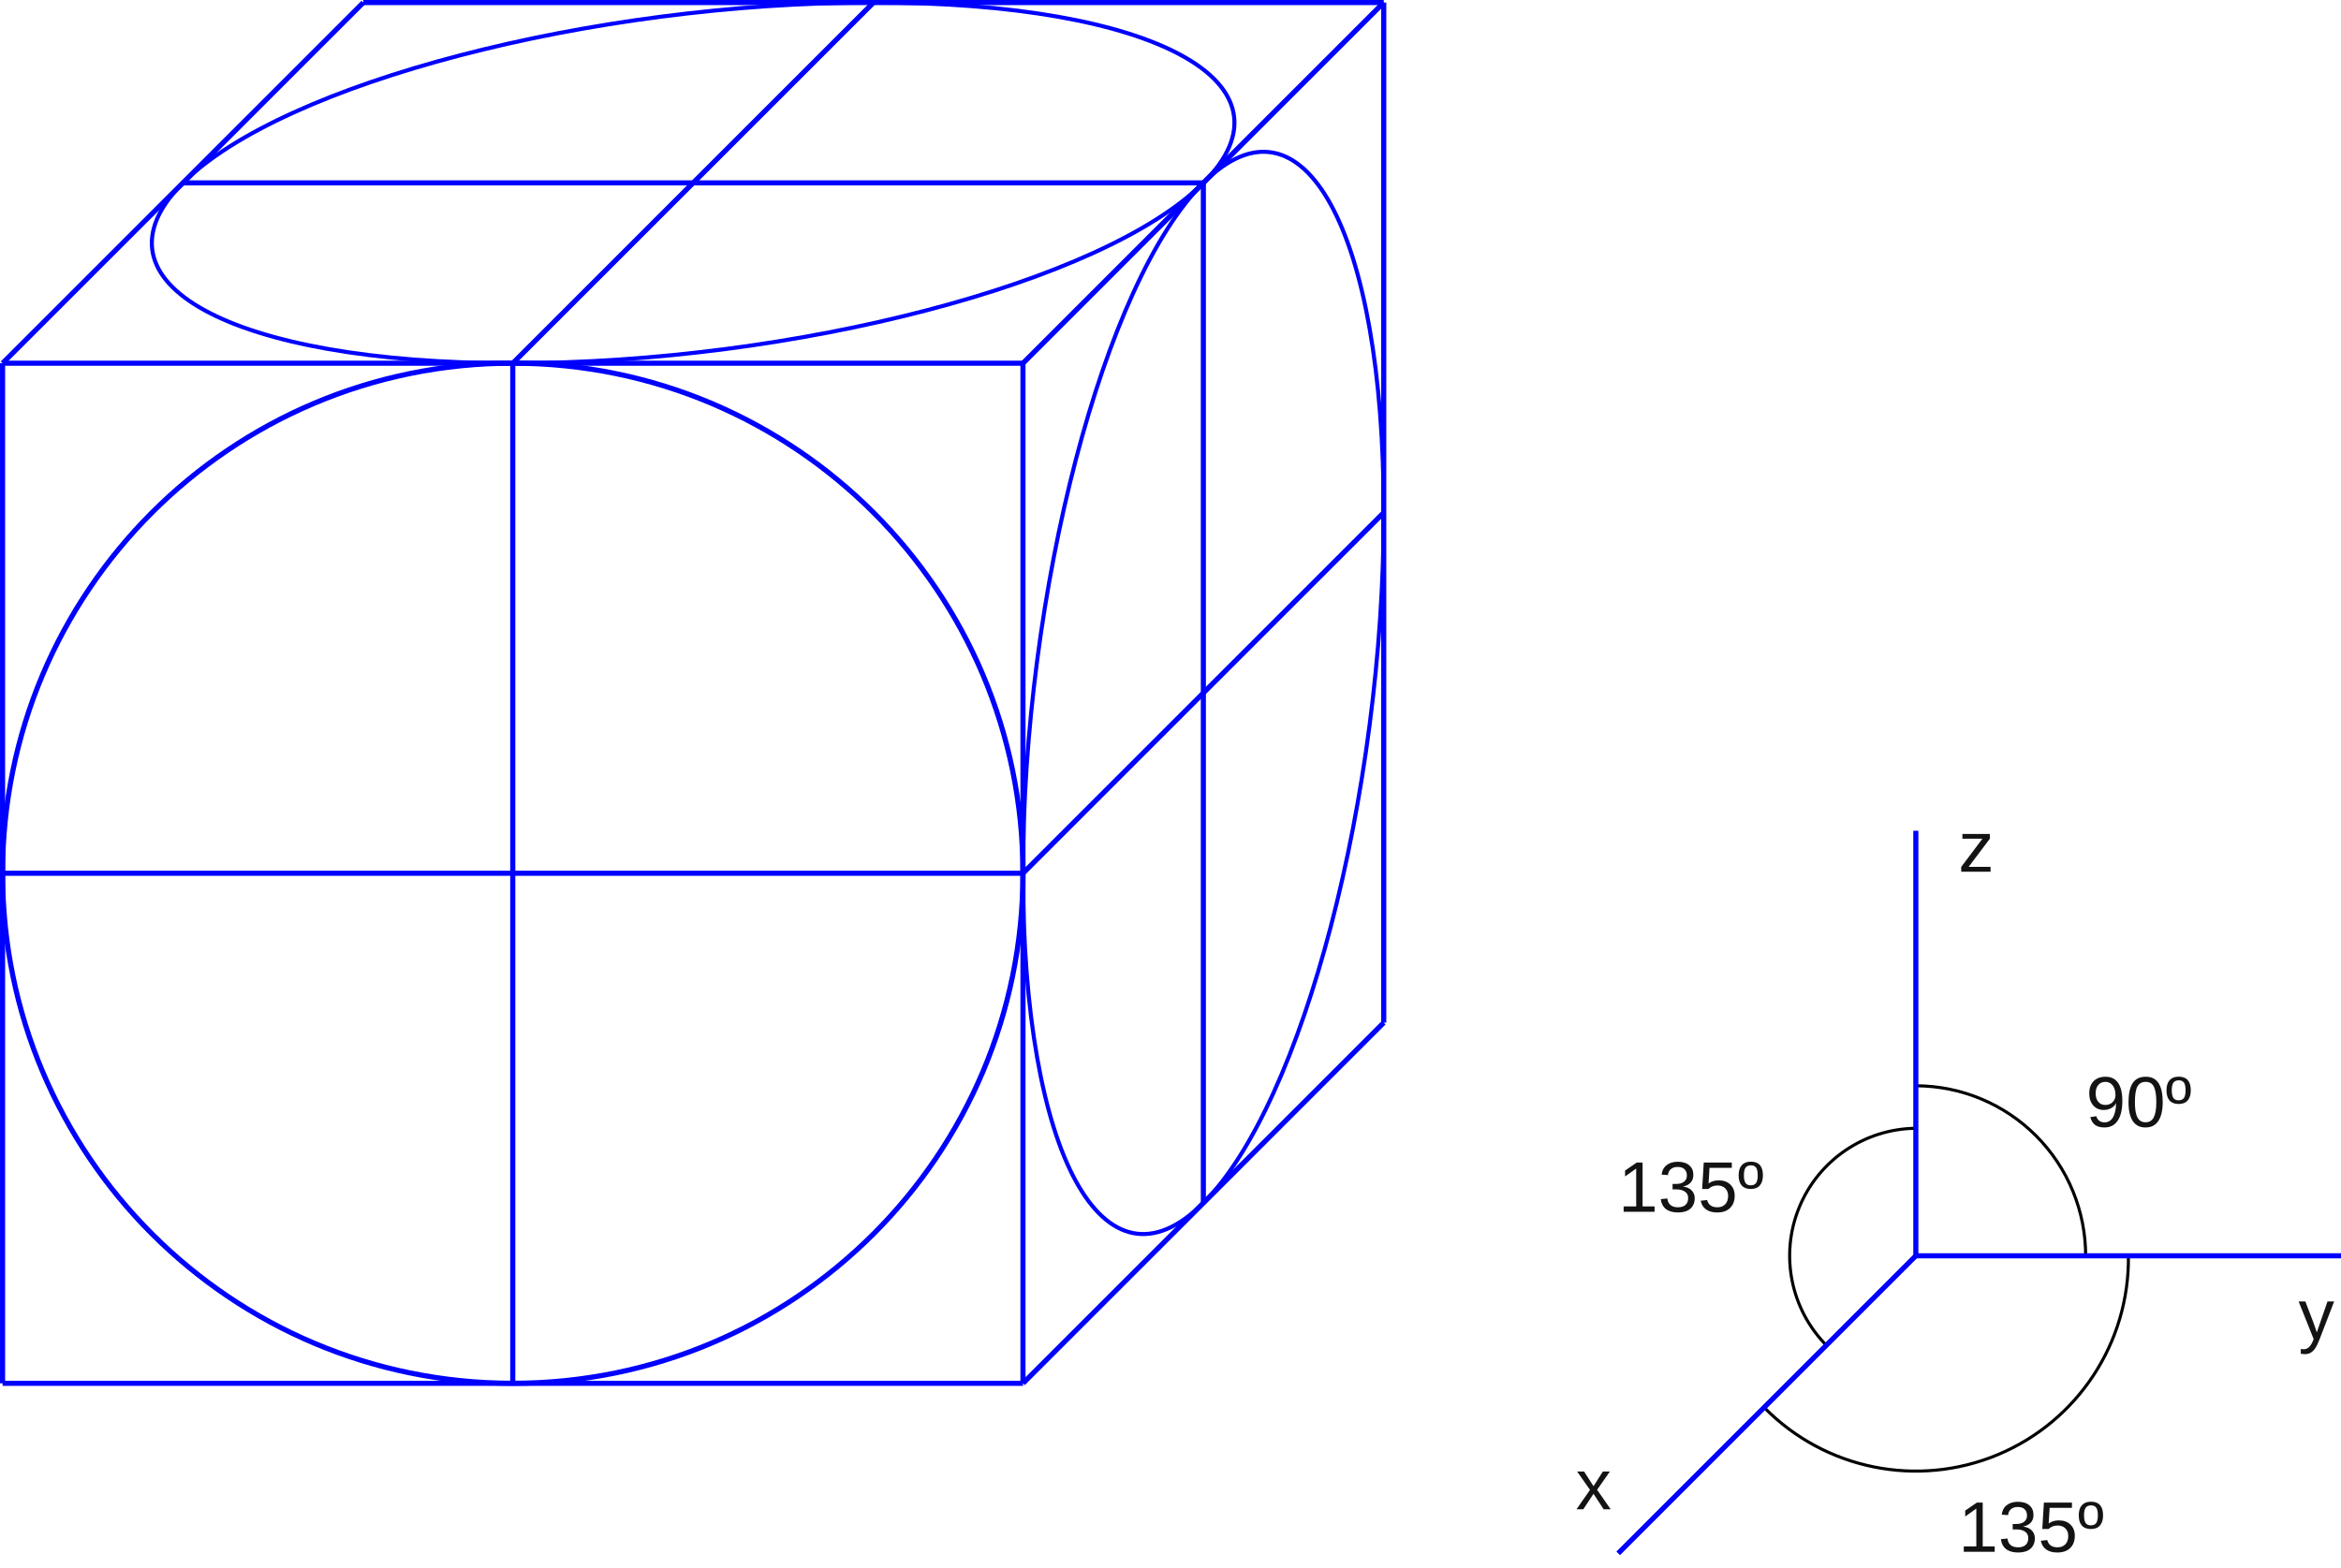
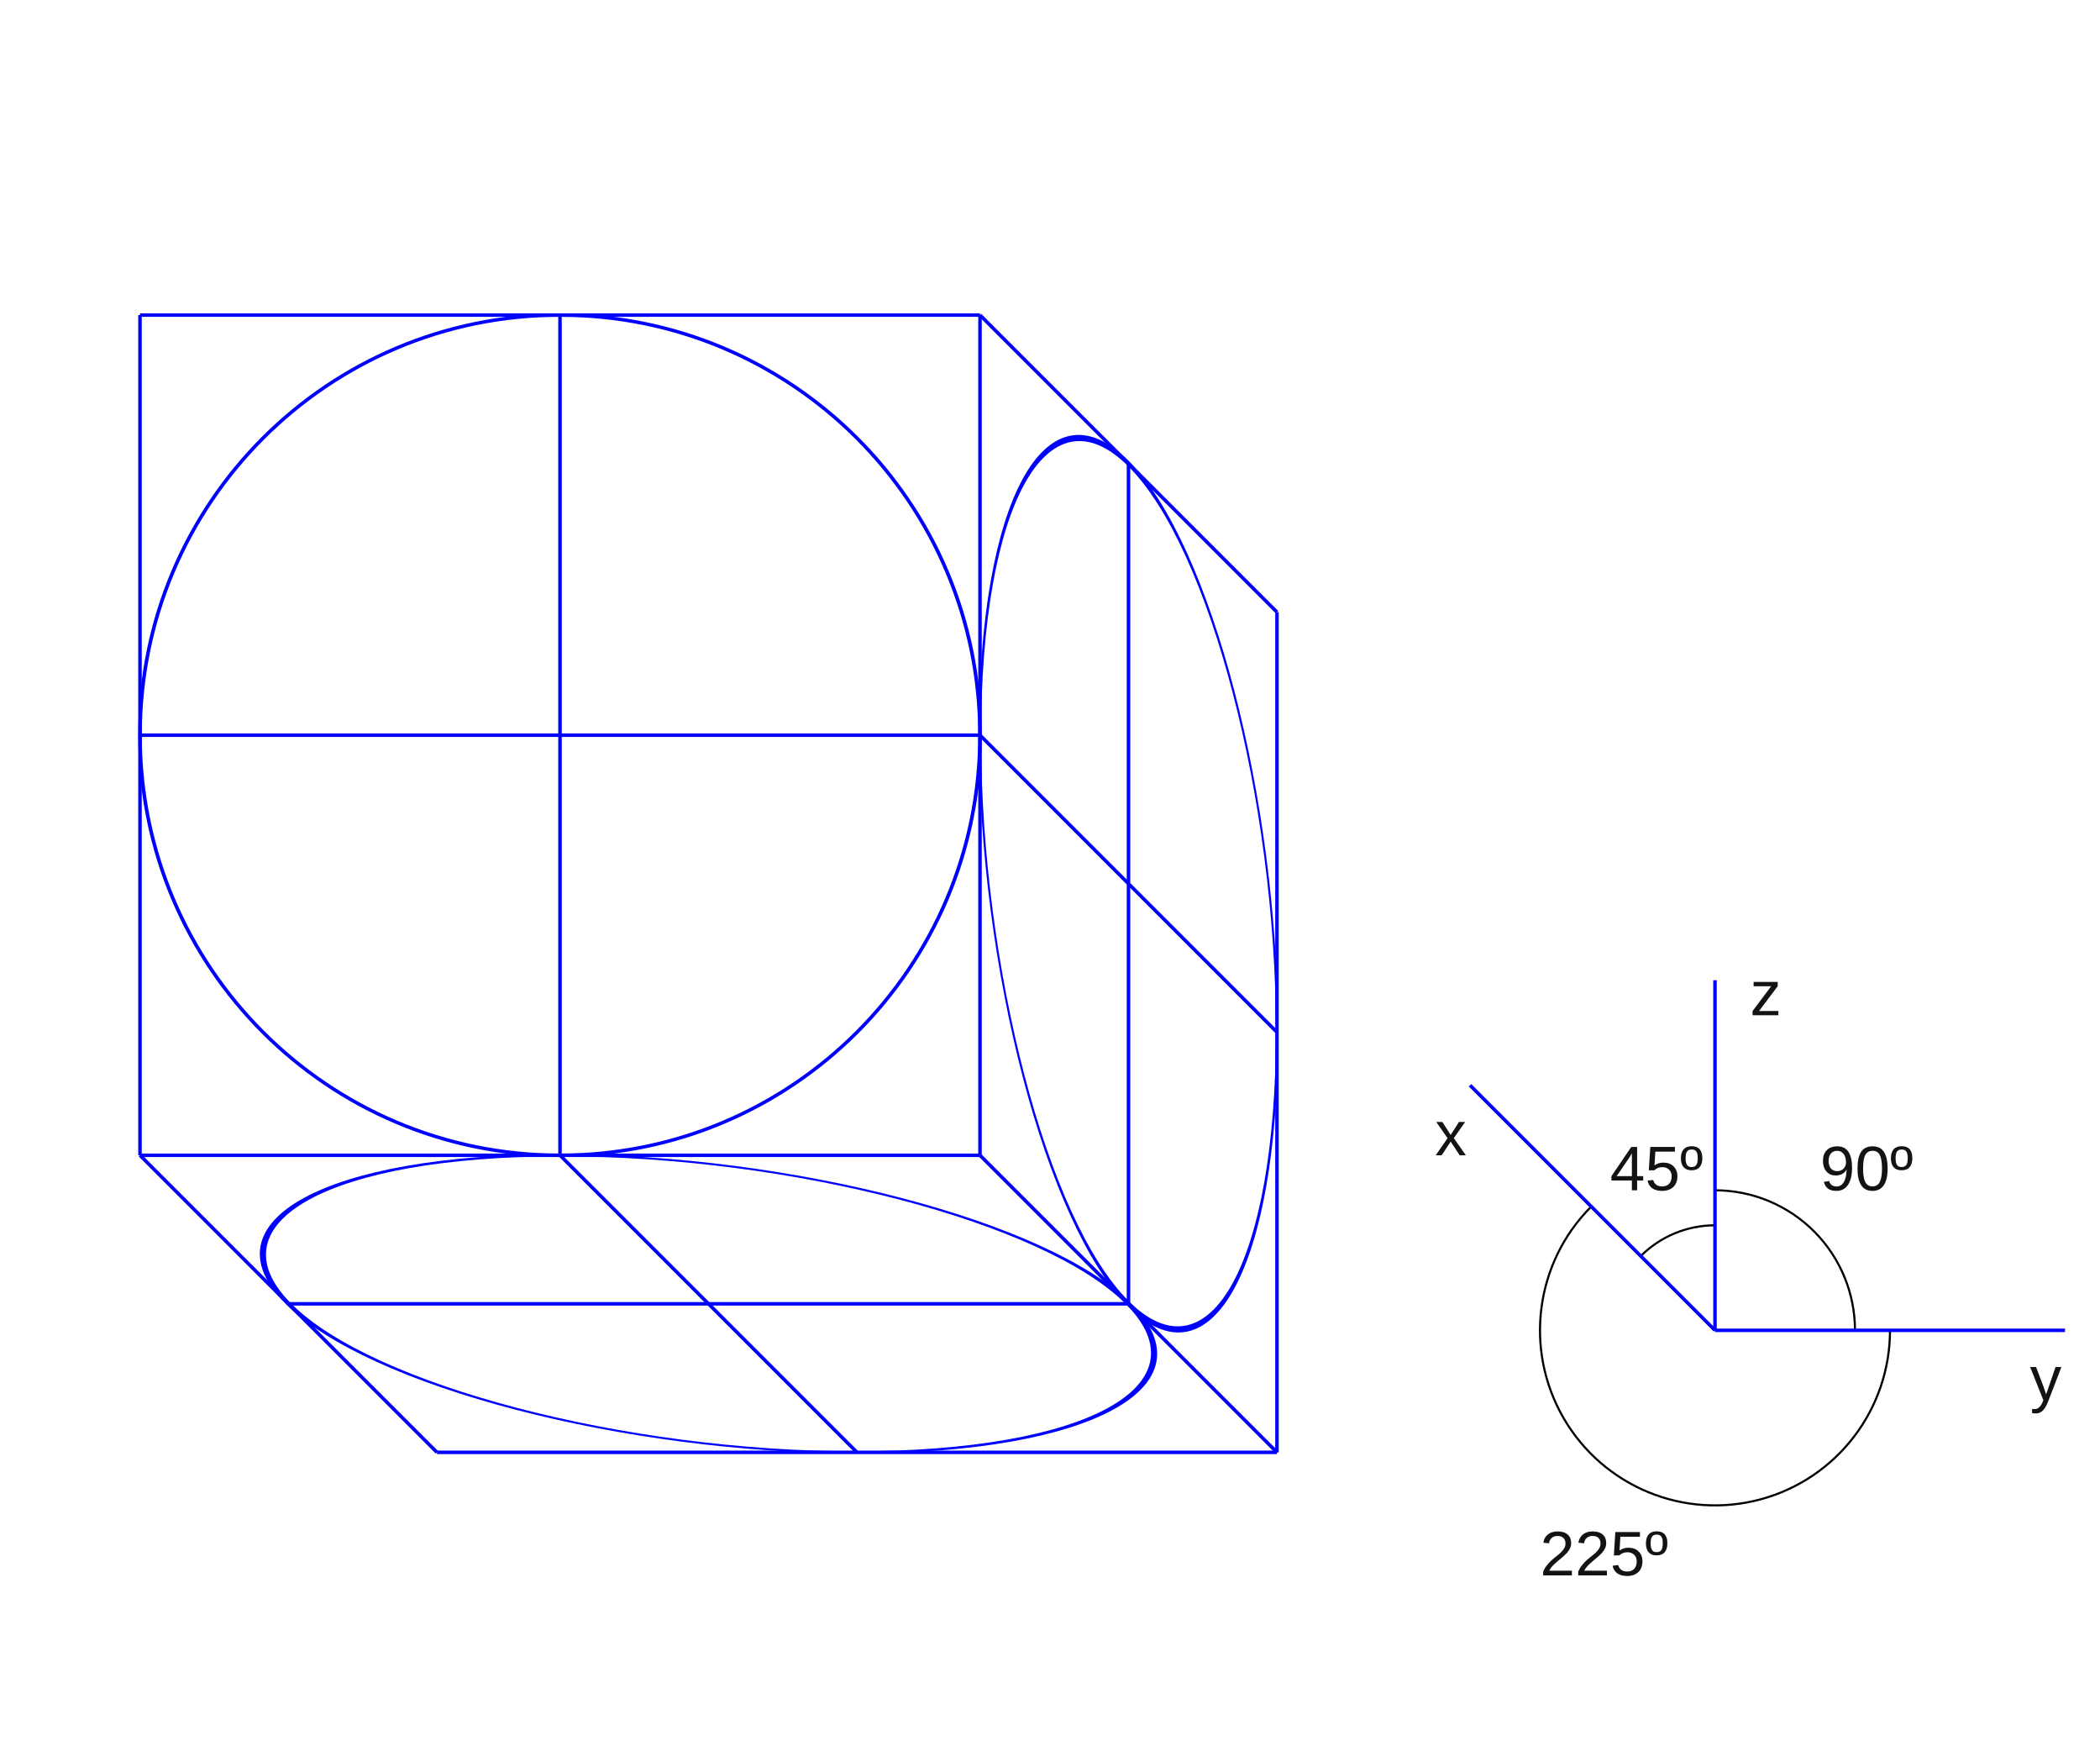
- <svg xmlns="http://www.w3.org/2000/svg" width="457.746" height="306.52" viewBox="0 0 457.746 306.52">
-   <g id="layer_01" data-name="layer 01" transform="translate(-39.498 -84.648)">
-     <path id="path5154-3-5-4" d="M457.289,392.561A24.941,24.941,0,0,1,474.669,350" transform="translate(-60.561 -44.668)" fill="none" stroke="#000" stroke-width="0.6" />
-     <path id="path5154-1-1-0-1" d="M480.055,340a33.254,33.254,0,0,1,33.208,33.364" transform="translate(-65.946 -42.98)" fill="none" stroke="#000" stroke-width="0.6" />
-     <path id="path5154-1-5-2-9-2" d="M515.558,379.345a41.568,41.568,0,0,1-71.172,29.721" transform="translate(-59.882 -49.071)" fill="none" stroke="#000" stroke-width="0.6" />
-     <path id="path8056-0" d="M40,290H239.525" transform="translate(0 -34.548)" fill="none" stroke="blue" stroke-width="1" />
-     <path id="path8056-1-2" d="M160,369.525V170" transform="translate(-20.238 -14.31)" fill="none" stroke="blue" stroke-width="1" />
-     <path id="path2898-4-7-0-2" d="M747.238,695.8a99.762,99.762,0,1,1-99.762-99.762A99.762,99.762,0,0,1,747.238,695.8Z" transform="translate(-507.715 -440.353)" fill="none" stroke="blue" stroke-linecap="round" stroke-linejoin="round" stroke-width="1" />
-     <path id="path8056-1-3-0" d="M280,369.525V170" transform="translate(-40.475 -14.31)" fill="none" stroke="blue" stroke-width="1" />
-     <path id="path8056-1-9-9" d="M40,369.525V170" transform="translate(0 -14.31)" fill="none" stroke="blue" stroke-width="1" />
-     <path id="path8056-1-6-0" d="M239.525,170H40" transform="translate(0 -14.31)" fill="none" stroke="blue" stroke-width="1" />
-     <path id="path8056-1-6-5-0" d="M239.525,410H40" transform="translate(0 -54.785)" fill="none" stroke="blue" stroke-width="1" />
-     <path id="path8056-0-6" d="M280,275.69l70.542-70.542" transform="translate(-40.475 -20.238)" fill="none" stroke="blue" stroke-width="1" />
-     <path id="path8056-1-2-1" d="M322.426,327.1V127.574" transform="translate(-47.63 -7.155)" fill="none" stroke="blue" stroke-width="1" />
-     <path id="path2898-4-7-0-2-3" d="M350.541,190.831c0,55.1-15.791,115.554-35.271,135.033S280,316.47,280,261.373,295.79,145.819,315.27,126.34s35.271,9.394,35.271,64.492Z" transform="translate(-40.475 -5.922)" fill="none" stroke="blue" stroke-linecap="round" stroke-linejoin="round" stroke-width="0.79" />
-     <path id="path8056-1-3-0-8" d="M364.852,284.674V85.149" transform="translate(-54.785 0)" fill="none" stroke="blue" stroke-width="1" />
-     <path id="path8056-1-6-0-3" d="M350.542,85.148,280,155.69" transform="translate(-40.475 0)" fill="none" stroke="blue" stroke-width="1" />
-     <path id="path8056-1-6-5-0-4" d="M350.542,325.149,280,395.69" transform="translate(-40.475 -40.475)" fill="none" stroke="blue" stroke-width="1" />
-     <path id="path8056-0-6-6" d="M230.541,85.148,160,155.69" transform="translate(-20.238 0)" fill="none" stroke="blue" stroke-width="1" />
-     <path id="path8056-1-2-1-0" d="M281.951,127.574H82.426" transform="translate(-7.155 -7.155)" fill="none" stroke="blue" stroke-width="1" />
-     <path id="path2898-4-7-0-2-3-6" d="M145.683,155.689c55.1,0,115.554-15.791,135.033-35.271s-9.394-35.271-64.491-35.271S100.671,100.938,81.191,120.418s9.394,35.271,64.492,35.271Z" transform="translate(-5.922 0)" fill="none" stroke="blue" stroke-linecap="round" stroke-linejoin="round" stroke-width="0.79" />
-     <path id="path8056-1-9-9-9-1" d="M324.376,85.148H124.851" transform="translate(-14.31 0)" fill="none" stroke="blue" stroke-width="1" />
-     <path id="path8056-1-6-0-3-8" d="M40,155.69l70.541-70.542" transform="translate(0 0)" fill="none" stroke="blue" stroke-width="1" />
-     <path id="path8056-0-1" d="M490,380h83.135" transform="translate(-75.891 -49.726)" fill="none" stroke="blue" stroke-width="1" />
-     <path id="path8056-0-6-4" d="M420,438.195,478.195,380" transform="translate(-64.086 -49.726)" fill="none" stroke="blue" stroke-width="1" />
-     <path id="path8056-1-2-7-1-8" d="M490,363.135V280" transform="translate(-75.891 -32.861)" fill="none" stroke="blue" stroke-width="1" />
-     <text id="text3764-63-0-7-3-9-0-7-1-14-3-3-8-7-7-1-1-6-88-7-2-6-1-1-2-1-1-1-7" transform="translate(355.914 321.659)" font-size="14" font-family="ArialMT, Arial" opacity="0.922">
-       <tspan x="0" y="0">135º</tspan>
+ <svg xmlns="http://www.w3.org/2000/svg" width="600" height="500" id="svg2856" version="1.1" style="display:inline">
+   <defs id="defs2858" />
+   <g id="layer 04" style="display:inline">
+     <path transform="translate(10,0)" style="fill:none;stroke:#000000;stroke-width:0.6;stroke-miterlimit:4;stroke-opacity:1;stroke-dasharray:none;display:inline" id="path5154-3-5-4-1-8-0" d="m 458.706,358.868 a 30,30 0 0 1 21.264,-8.868" />
+     <path transform="translate(10,0)" style="fill:none;stroke:#000000;stroke-width:0.6;stroke-miterlimit:4;stroke-opacity:1;stroke-dasharray:none;display:inline" id="path5154-1-1-0-1-7-6-0" d="m 480.055,340 a 40,40 0 0 1 39.945,40.133" />
+     <path transform="translate(10,0)" style="fill:none;stroke:#000000;stroke-width:0.6;stroke-miterlimit:4;stroke-opacity:1;stroke-dasharray:none;display:inline" id="path5154-1-5-2-9-2-4-5-1" d="M 530,379.914 A 50,50 0 1 1 444.568,344.722" />
+     <path style="fill:none;stroke:#0000ff;stroke-width:1;stroke-linecap:butt;stroke-linejoin:miter;stroke-miterlimit:4;stroke-opacity:1;stroke-dasharray:none;display:inline" d="m 40,210 240,0" id="path8056-0-68-6-0" />
+     <path style="fill:none;stroke:#0000ff;stroke-width:1;stroke-linecap:butt;stroke-linejoin:miter;stroke-miterlimit:4;stroke-opacity:1;stroke-dasharray:none;display:inline" d="M 160,330 160,90" id="path8056-1-2-5-6-3" />
+     <path style="fill:none;stroke:#0000ff;stroke-width:0.47;stroke-linecap:round;stroke-linejoin:round;stroke-miterlimit:4;stroke-opacity:1;stroke-dasharray:none;stroke-dashoffset:0;display:inline" id="path2898-4-7-0-2-7-1-8" d="m 362.007,343.701 a 55.148,57.6 0 1 1 -110.296,0 55.148,57.6 0 1 1 110.296,0 z" transform="matrix(2.175964,0,0,2.083333,-507.7151,-506.0432)" />
+     <path style="fill:none;stroke:#0000ff;stroke-width:1;stroke-linecap:butt;stroke-linejoin:miter;stroke-miterlimit:4;stroke-opacity:1;stroke-dasharray:none;display:inline" d="M 280,330 280,90" id="path8056-1-3-0-6-8-0" />
+     <path style="fill:none;stroke:#0000ff;stroke-width:1;stroke-linecap:butt;stroke-linejoin:miter;stroke-miterlimit:4;stroke-opacity:1;stroke-dasharray:none;display:inline" d="M 40,330 40,90" id="path8056-1-9-9-1-4-1" />
+     <path style="fill:none;stroke:#0000ff;stroke-width:1;stroke-linecap:butt;stroke-linejoin:miter;stroke-miterlimit:4;stroke-opacity:1;stroke-dasharray:none;display:inline" d="M 280,90 40,90" id="path8056-1-6-0-8-9-2" />
+     <path style="fill:none;stroke:#0000ff;stroke-width:1;stroke-linecap:butt;stroke-linejoin:miter;stroke-miterlimit:4;stroke-opacity:1;stroke-dasharray:none;display:inline" d="m 490,380 100,0" id="path8056-0-1-1-1-0" />
+     <path style="fill:none;stroke:#0000ff;stroke-width:1;stroke-linecap:butt;stroke-linejoin:miter;stroke-miterlimit:4;stroke-opacity:1;stroke-dasharray:none;display:inline" d="m 420,310 70,70" id="path8056-0-6-4-3-5-4" />
+     <path style="fill:none;stroke:#0000ff;stroke-width:1;stroke-linecap:butt;stroke-linejoin:miter;stroke-miterlimit:4;stroke-opacity:1;stroke-dasharray:none;display:inline" d="m 40,330 240,0" id="path8056-1-6-5-0-9-6-5-8" />
+     <path style="fill:none;stroke:#0000ff;stroke-width:1;stroke-linecap:butt;stroke-linejoin:miter;stroke-miterlimit:4;stroke-opacity:1;stroke-dasharray:none;display:inline" d="M 364.852,414.851 280,330" id="path8056-1-6-0-3-4-2-0-1-4" />
+     <path style="fill:none;stroke:#0000ff;stroke-width:1;stroke-linecap:butt;stroke-linejoin:miter;stroke-miterlimit:4;stroke-opacity:1;stroke-dasharray:none;display:inline" d="M 244.851,414.852 160,330" id="path8056-0-6-6-1-4-4-0-0-1" />
+     <path style="fill:none;stroke:#0000ff;stroke-width:1;stroke-linecap:butt;stroke-linejoin:miter;stroke-miterlimit:4;stroke-opacity:1;stroke-dasharray:none;display:inline" d="m 322.426,372.426 -240,0" id="path8056-1-2-1-0-2-2-0-1-1-4" />
+     <path style="fill:none;stroke:#0000ff;stroke-width:0.79;stroke-linecap:round;stroke-linejoin:round;stroke-miterlimit:4;stroke-opacity:1;stroke-dasharray:none;stroke-dashoffset:0;display:inline" id="path2898-4-7-0-2-3-6-3-77-7-6-6-3" d="m 362.007,343.701 a 55.148,57.6 0 1 1 -110.296,0 55.148,57.6 0 1 1 110.296,0 z" transform="matrix(-0.7693075,-0.7693121,2.083333,0,-277.5483,608.4967)" />
+     <path style="fill:none;stroke:#0000ff;stroke-width:1;stroke-linecap:butt;stroke-linejoin:miter;stroke-miterlimit:4;stroke-opacity:1;stroke-dasharray:none;display:inline" d="m 364.851,414.852 -240,0" id="path8056-1-9-9-9-1-3-9-6-5-4-9" />
+     <path style="fill:none;stroke:#0000ff;stroke-width:1;stroke-linecap:butt;stroke-linejoin:miter;stroke-miterlimit:4;stroke-opacity:1;stroke-dasharray:none;display:inline" d="m 40,330 84.851,84.852" id="path8056-1-6-0-3-8-4-3-3-7-0-8" />
+     <path style="fill:none;stroke:#0000ff;stroke-width:1;stroke-linecap:butt;stroke-linejoin:miter;stroke-miterlimit:4;stroke-opacity:1;stroke-dasharray:none;display:inline" d="m 280,210 84.852,84.851" id="path8056-0-6-2-3-1-7-0" />
+     <path style="fill:none;stroke:#0000ff;stroke-width:1;stroke-linecap:butt;stroke-linejoin:miter;stroke-miterlimit:4;stroke-opacity:1;stroke-dasharray:none;display:inline" d="m 322.426,132.426 0,240" id="path8056-1-2-1-7-7-5-8-8" />
+     <path style="fill:none;stroke:#0000ff;stroke-width:0.79;stroke-linecap:round;stroke-linejoin:round;stroke-miterlimit:4;stroke-opacity:1;stroke-dasharray:none;stroke-dashoffset:0;display:inline" id="path2898-4-7-0-2-3-9-8-4-3-7" d="m 362.007,343.701 a 55.148,57.6 0 1 1 -110.296,0 55.148,57.6 0 1 1 110.296,0 z" transform="matrix(0.7693121,0.7693075,0,-2.083333,86.35532,732.3997)" />
+     <path style="fill:none;stroke:#0000ff;stroke-width:1;stroke-linecap:butt;stroke-linejoin:miter;stroke-miterlimit:4;stroke-opacity:1;stroke-dasharray:none;display:inline" d="m 364.852,174.851 0,240" id="path8056-1-3-0-8-5-8-2-5-7" />
+     <path style="fill:none;stroke:#0000ff;stroke-width:1;stroke-linecap:butt;stroke-linejoin:miter;stroke-miterlimit:4;stroke-opacity:1;stroke-dasharray:none;display:inline" d="M 364.852,174.851 280,90" id="path8056-1-6-5-0-4-3-9-9-2-3" />
+     <path style="fill:none;stroke:#0000ff;stroke-width:1;stroke-linecap:butt;stroke-linejoin:miter;stroke-miterlimit:4;stroke-opacity:1;stroke-dasharray:none;display:inline" d="m 490,380 0,-100" id="path8056-1-2-7-1-83" />
+     <text xml:space="preserve" id="text3764-63-0-7-3-9-0-7-1-14-3-3-8-7-7-1-1-6-88-7-2-6-1-1-2-1-1-1-7-9" style="font-size:18px;font-style:normal;font-variant:normal;font-weight:normal;font-stretch:normal;text-align:start;line-height:104%;writing-mode:lr-tb;text-anchor:start;opacity:0.922;fill:#000000;fill-opacity:1;stroke:none;display:inline;font-family:Arial;-inkscape-font-specification:Arial" y="340" x="460">
+       <tspan id="tspan7025" x="460" y="340">45º</tspan>
    </text>
-     <text id="text3764-63-0-7-3-9-0-7-1-14-3-3-8-7-7-1-1-6-88-7-2-6-1-1-2-1-1-1-7-3" transform="translate(447.363 305.032)" font-size="14" font-family="ArialMT, Arial" opacity="0.922">
-       <tspan x="0" y="0">90º</tspan>
+     <text xml:space="preserve" id="text3764-63-0-7-3-9-0-7-1-14-3-3-8-7-7-1-1-6-88-7-2-6-1-1-2-1-1-1-7-3-1" style="font-size:18px;font-style:normal;font-variant:normal;font-weight:normal;font-stretch:normal;text-align:start;line-height:104%;writing-mode:lr-tb;text-anchor:start;opacity:0.922;fill:#000000;fill-opacity:1;stroke:none;display:inline;font-family:Arial;-inkscape-font-specification:Arial" y="340" x="520">
+       <tspan id="tspan6827-98" x="520" y="340">90º</tspan>
    </text>
-     <text id="text3764-63-0-7-3-9-0-7-1-14-3-3-8-7-7-1-1-6-88-7-2-6-1-1-2-1-1-1-7-33" transform="translate(422.422 388.167)" font-size="14" font-family="ArialMT, Arial" opacity="0.922">
-       <tspan x="0" y="0">135º</tspan>
+     <text xml:space="preserve" id="text3764-63-0-7-3-9-0-7-1-14-3-3-8-7-7-1-1-6-88-7-2-6-1-1-2-1-1-1-7-33-6" style="font-size:18px;font-style:normal;font-variant:normal;font-weight:normal;font-stretch:normal;text-align:start;line-height:104%;writing-mode:lr-tb;text-anchor:start;opacity:0.922;fill:#000000;fill-opacity:1;stroke:none;display:inline;font-family:Arial;-inkscape-font-specification:Arial" y="450" x="440">
+       <tspan id="tspan7027" x="440" y="450">225º</tspan>
    </text>
-     <text id="text3764-63-0-7-3-9-0-7-1-14-3-3-8-7-7-1-1-6-88-7-2-6-1-1-2-1-1-1-7-11" transform="translate(422.422 255.151)" font-size="14" font-family="ArialMT, Arial" opacity="0.922">
-       <tspan x="0" y="0">z</tspan>
+     <text xml:space="preserve" id="text3764-63-0-7-3-9-0-7-1-14-3-3-8-7-7-1-1-6-88-7-2-6-1-1-2-1-1-1-7-11-0" style="font-size:18px;font-style:normal;font-variant:normal;font-weight:normal;font-stretch:normal;text-align:start;line-height:104%;writing-mode:lr-tb;text-anchor:start;opacity:0.922;fill:#000000;fill-opacity:1;stroke:none;display:inline;font-family:Arial;-inkscape-font-specification:Arial" y="290" x="500">
+       <tspan id="tspan6857-2" x="500" y="290">z</tspan>
    </text>
-     <text id="text3764-63-0-7-3-9-0-7-1-14-3-3-8-7-7-1-1-6-88-7-2-6-1-1-2-1-1-1-7-11-2" transform="translate(347.6 379.854)" font-size="14" font-family="ArialMT, Arial" opacity="0.922">
-       <tspan x="0" y="0">x</tspan>
+     <text xml:space="preserve" id="text3764-63-0-7-3-9-0-7-1-14-3-3-8-7-7-1-1-6-88-7-2-6-1-1-2-1-1-1-7-11-2-8" style="font-size:18px;font-style:normal;font-variant:normal;font-weight:normal;font-stretch:normal;text-align:start;line-height:104%;writing-mode:lr-tb;text-anchor:start;opacity:0.922;fill:#000000;fill-opacity:1;stroke:none;display:inline;font-family:Arial;-inkscape-font-specification:Arial" y="330" x="410">
+       <tspan y="330" x="410" id="tspan6884-6">x</tspan>
    </text>
-     <text id="text3764-63-0-7-3-9-0-7-1-14-3-3-8-7-7-1-1-6-88-7-2-6-1-1-2-1-1-1-7-11-1" transform="translate(488.931 346.599)" font-size="14" font-family="ArialMT, Arial" opacity="0.922">
-       <tspan x="0" y="0">y</tspan>
+     <text xml:space="preserve" id="text3764-63-0-7-3-9-0-7-1-14-3-3-8-7-7-1-1-6-88-7-2-6-1-1-2-1-1-1-7-11-1-0" style="font-size:18px;font-style:normal;font-variant:normal;font-weight:normal;font-stretch:normal;text-align:start;line-height:104%;writing-mode:lr-tb;text-anchor:start;opacity:0.922;fill:#000000;fill-opacity:1;stroke:none;display:inline;font-family:Arial;-inkscape-font-specification:Arial" y="400" x="580">
+       <tspan y="400" x="580" id="tspan6897-2">y</tspan>
    </text>
  </g>
</svg>
